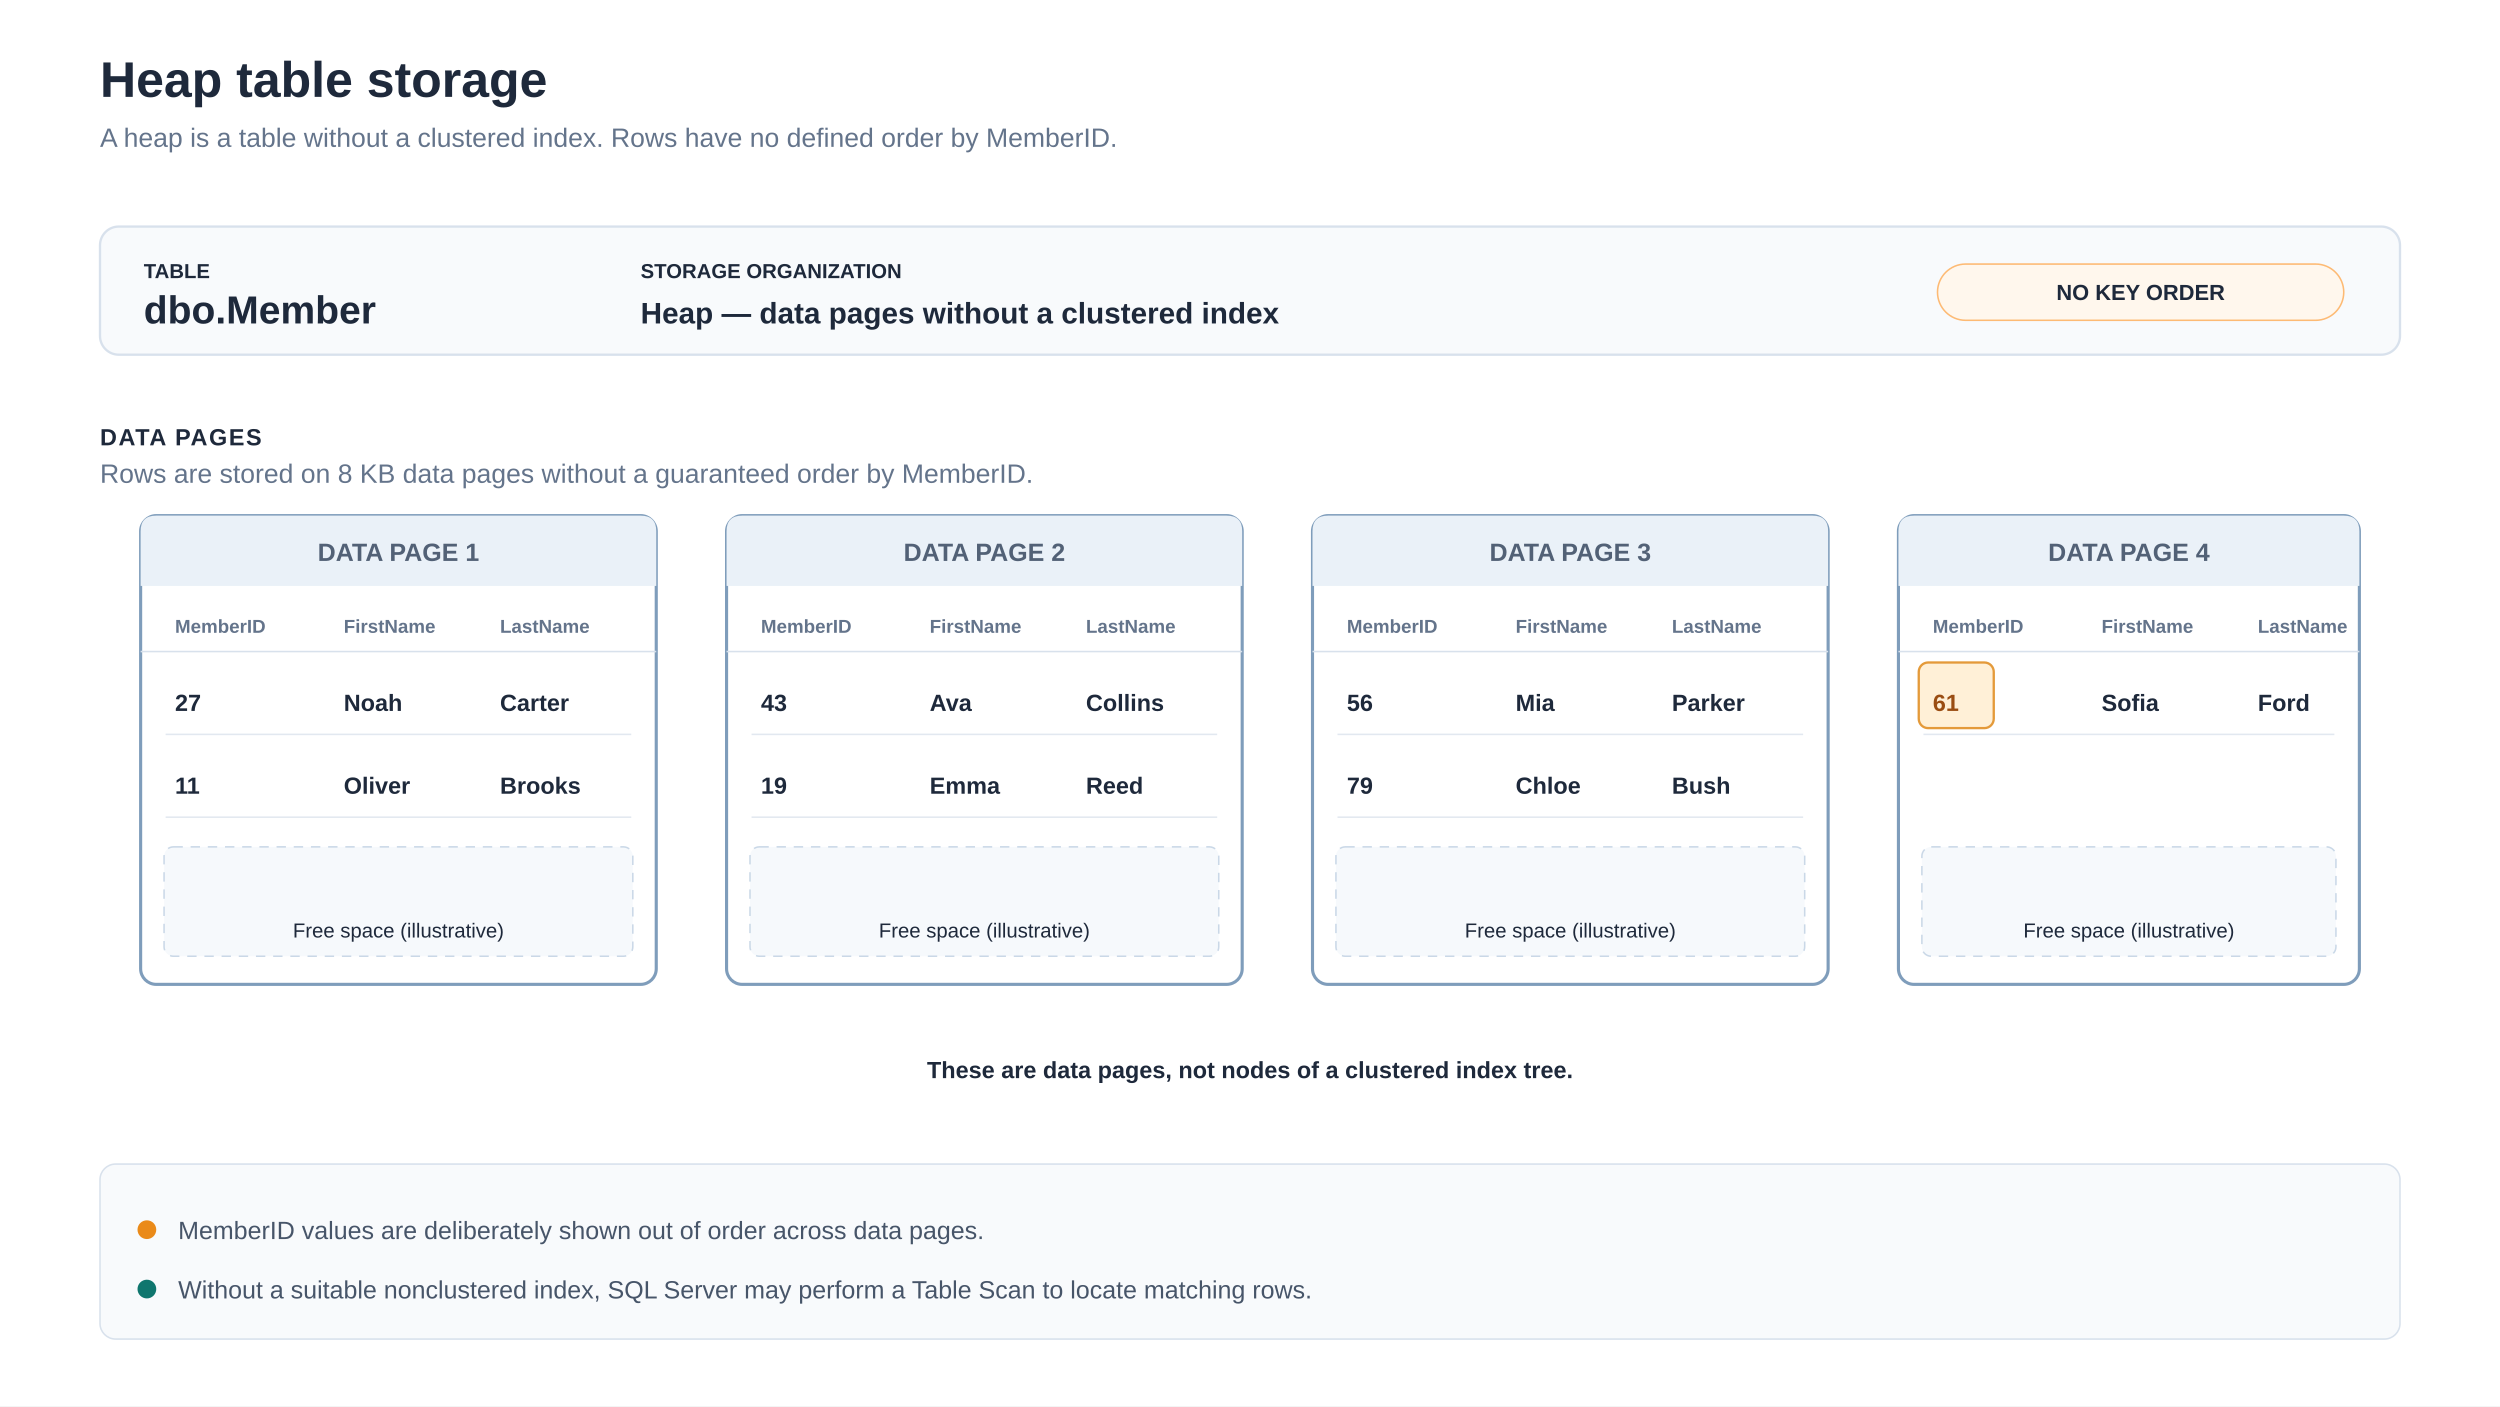
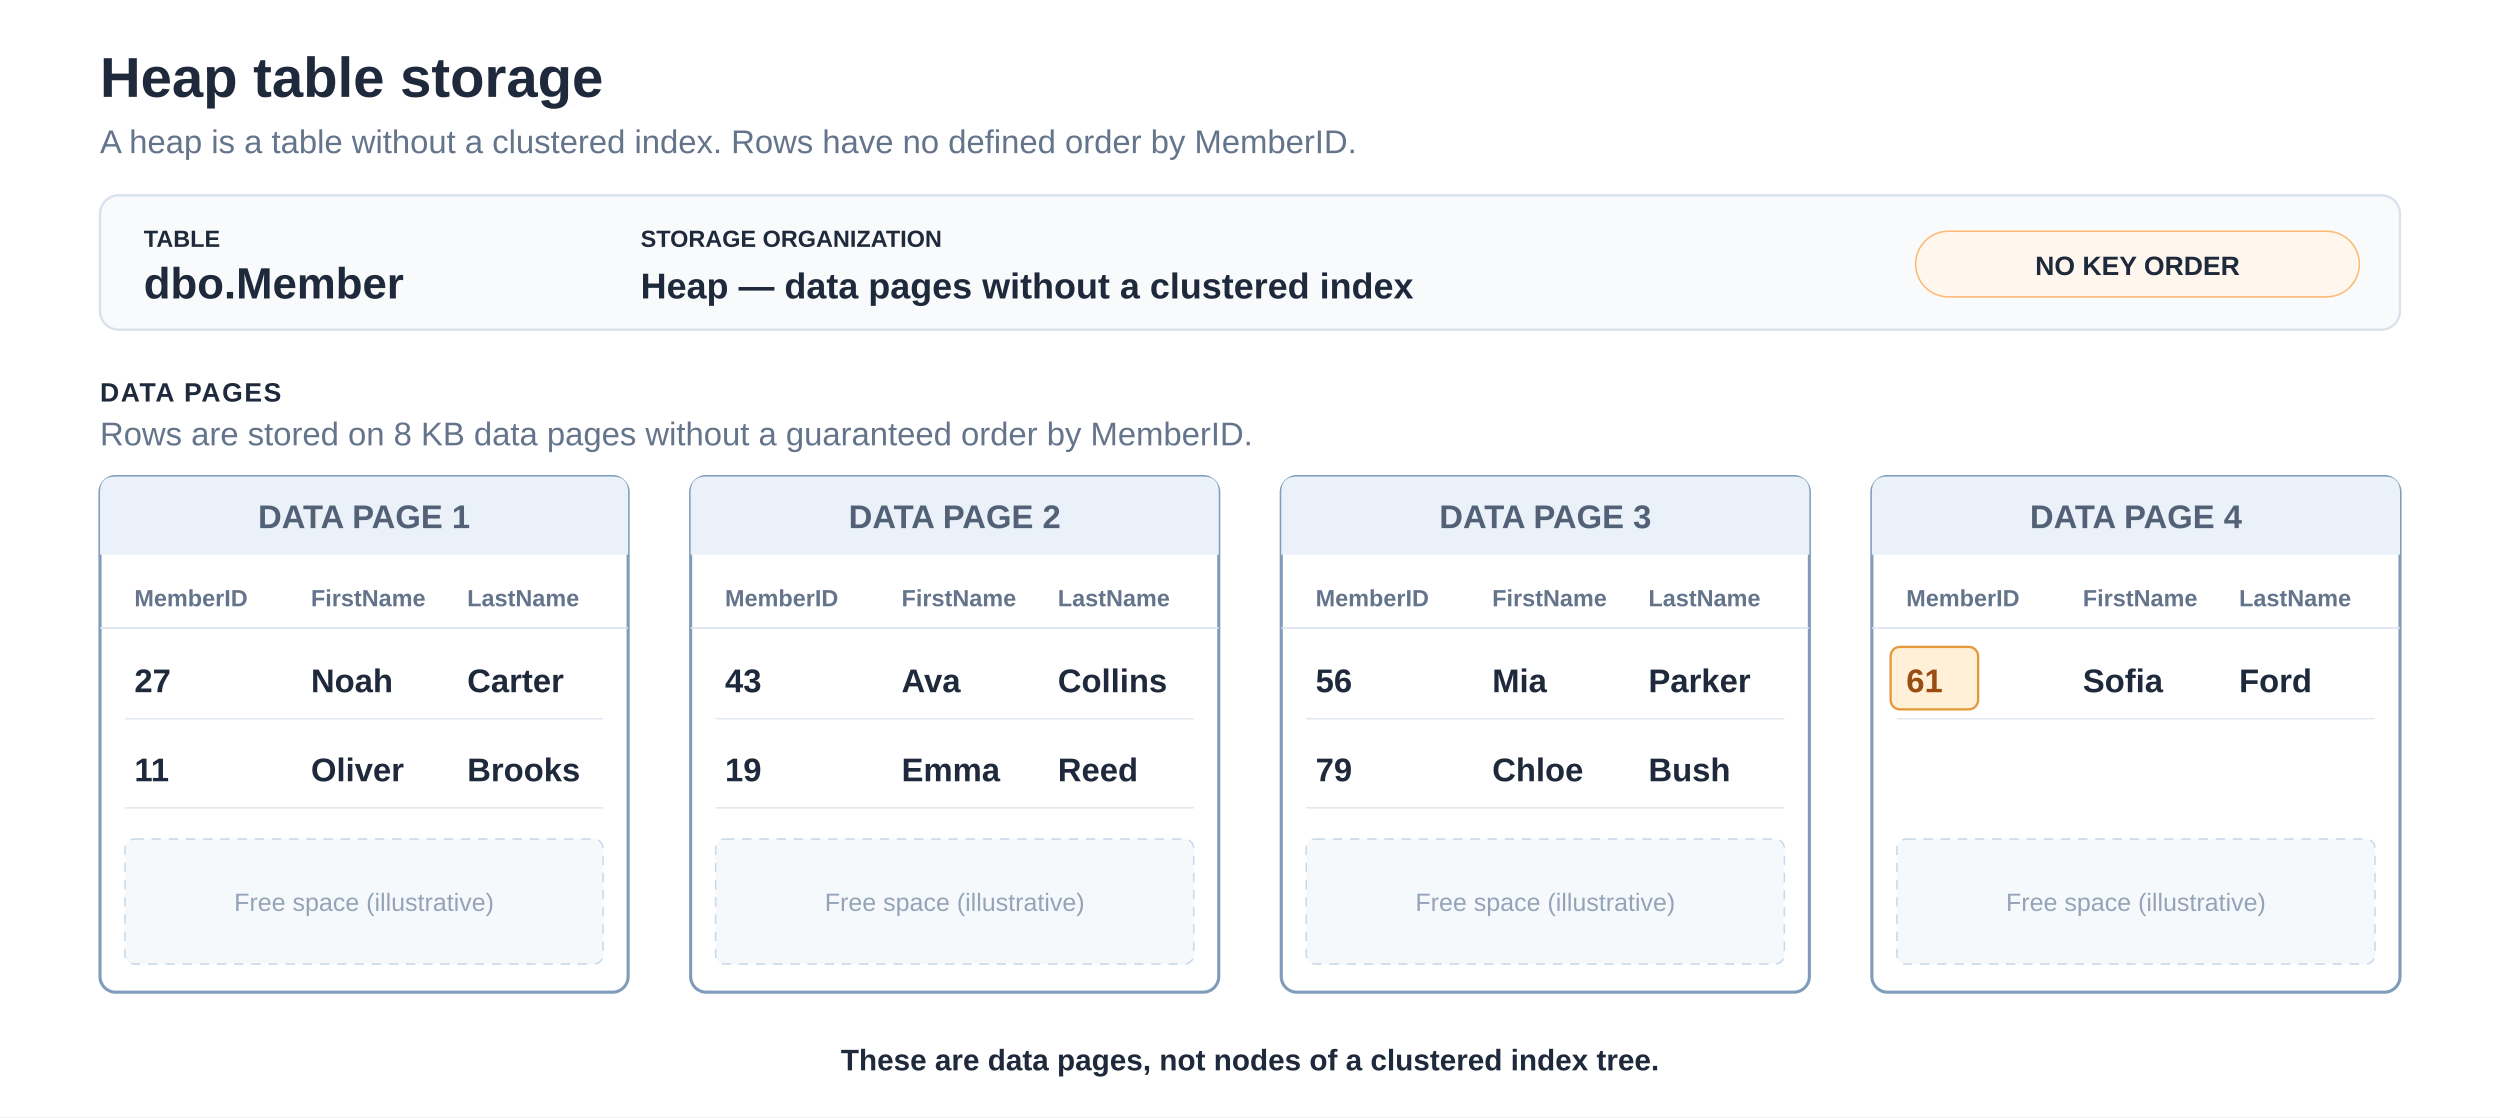
- <svg xmlns="http://www.w3.org/2000/svg" width="1600" height="900" viewBox="0 0 1600 900">
+ <svg xmlns="http://www.w3.org/2000/svg" width="1600" height="715" viewBox="0 0 1600 715">
  <defs>
    <style>
text{font-family:Arial,Helvetica,sans-serif;fill:#1E293B}
- .title{font-size:32px;font-weight:700}.sub{font-size:17px;fill:#64748B}
- .page{font-size:16px;font-weight:700;fill:#526176}.head{font-size:12px;font-weight:700;fill:#64748B}
- .cell{font-size:15px;font-weight:600}.note{font-size:16px;fill:#475569}
+ .title{font-size:36px;font-weight:700}.sub{font-size:21px;fill:#64748B}
+ .page{font-size:21px;font-weight:700;fill:#526176}.head{font-size:15px;font-weight:700;fill:#64748B}
+ .cell{font-size:21px;font-weight:600}.free{font-size:16px;fill:#94A3B8}
</style>
  </defs>
-   <rect width="1600" height="900" fill="#fff" />
+   <rect width="1600" height="715" fill="#fff" />
  <text class="title" x="64" y="62">Heap table storage</text>
-   <text class="sub" x="64" y="94">A heap is a table without a clustered index. Rows have no defined order by MemberID.</text>
-   <rect x="64" y="145" width="1472" height="82" rx="12" fill="#F8FAFC" stroke="#D8E1EC" stroke-width="1.5" />
-   <text x="92" y="178" font-size="13" font-weight="700" fill="#64748B">TABLE</text>
-   <text x="92" y="207" font-size="25" font-weight="700">dbo.Member</text>
-   <text x="410" y="178" font-size="13" font-weight="700" fill="#64748B">STORAGE ORGANIZATION</text>
-   <text x="410" y="207" font-size="19" font-weight="600">Heap — data pages without a clustered index</text>
-   <rect x="1240" y="169" width="260" height="36" rx="18" fill="#FFF7ED" stroke="#FDBA74" />
-   <text x="1370" y="192" text-anchor="middle" font-size="14" font-weight="700" fill="#C2410C">NO KEY ORDER</text>
-   <text x="64" y="285" font-size="15" font-weight="700" letter-spacing="1" fill="#526176">DATA PAGES</text>
-   <text class="sub" x="64" y="309">Rows are stored on 8 KB data pages without a guaranteed order by MemberID.</text>
-   <rect x="90" y="330" width="330" height="300" rx="10" fill="#fff" stroke="#7F9DBB" stroke-width="2" />
-   <path d="M100 330 H410 Q420 330 420 340 V375 H90 V340 Q90 330 100 330Z" fill="#EAF1F8" />
-   <text class="page" x="255.0" y="359" text-anchor="middle">DATA PAGE 1</text>
-   <text class="head" x="112" y="405">MemberID</text>
-   <text class="head" x="220" y="405">FirstName</text>
-   <text class="head" x="320" y="405">LastName</text>
-   <line x1="90" y1="417" x2="420" y2="417" stroke="#D8E1EC" />
-   <text class="cell" x="112" y="455">27</text>
-   <text class="cell" x="220" y="455">Noah</text>
-   <text class="cell" x="320" y="455">Carter</text>
-   <line x1="106" y1="470" x2="404" y2="470" stroke="#E2E8F0" />
-   <text class="cell" x="112" y="508">11</text>
-   <text class="cell" x="220" y="508">Oliver</text>
-   <text class="cell" x="320" y="508">Brooks</text>
-   <line x1="106" y1="523" x2="404" y2="523" stroke="#E2E8F0" />
-   <rect x="105" y="542" width="300" height="70" rx="6" fill="#F6F9FC" stroke="#CAD8E7" stroke-dasharray="6 5" />
-   <text x="255.0" y="600" text-anchor="middle" font-size="13" fill="#94A3B8">Free space (illustrative)</text>
-   <rect x="465" y="330" width="330" height="300" rx="10" fill="#fff" stroke="#7F9DBB" stroke-width="2" />
-   <path d="M475 330 H785 Q795 330 795 340 V375 H465 V340 Q465 330 475 330Z" fill="#EAF1F8" />
-   <text class="page" x="630.0" y="359" text-anchor="middle">DATA PAGE 2</text>
-   <text class="head" x="487" y="405">MemberID</text>
-   <text class="head" x="595" y="405">FirstName</text>
-   <text class="head" x="695" y="405">LastName</text>
-   <line x1="465" y1="417" x2="795" y2="417" stroke="#D8E1EC" />
-   <text class="cell" x="487" y="455">43</text>
-   <text class="cell" x="595" y="455">Ava</text>
-   <text class="cell" x="695" y="455">Collins</text>
-   <line x1="481" y1="470" x2="779" y2="470" stroke="#E2E8F0" />
-   <text class="cell" x="487" y="508">19</text>
-   <text class="cell" x="595" y="508">Emma</text>
-   <text class="cell" x="695" y="508">Reed</text>
-   <line x1="481" y1="523" x2="779" y2="523" stroke="#E2E8F0" />
-   <rect x="480" y="542" width="300" height="70" rx="6" fill="#F6F9FC" stroke="#CAD8E7" stroke-dasharray="6 5" />
-   <text x="630.0" y="600" text-anchor="middle" font-size="13" fill="#94A3B8">Free space (illustrative)</text>
-   <rect x="840" y="330" width="330" height="300" rx="10" fill="#fff" stroke="#7F9DBB" stroke-width="2" />
-   <path d="M850 330 H1160 Q1170 330 1170 340 V375 H840 V340 Q840 330 850 330Z" fill="#EAF1F8" />
-   <text class="page" x="1005.0" y="359" text-anchor="middle">DATA PAGE 3</text>
-   <text class="head" x="862" y="405">MemberID</text>
-   <text class="head" x="970" y="405">FirstName</text>
-   <text class="head" x="1070" y="405">LastName</text>
-   <line x1="840" y1="417" x2="1170" y2="417" stroke="#D8E1EC" />
-   <text class="cell" x="862" y="455">56</text>
-   <text class="cell" x="970" y="455">Mia</text>
-   <text class="cell" x="1070" y="455">Parker</text>
-   <line x1="856" y1="470" x2="1154" y2="470" stroke="#E2E8F0" />
-   <text class="cell" x="862" y="508">79</text>
-   <text class="cell" x="970" y="508">Chloe</text>
-   <text class="cell" x="1070" y="508">Bush</text>
-   <line x1="856" y1="523" x2="1154" y2="523" stroke="#E2E8F0" />
-   <rect x="855" y="542" width="300" height="70" rx="6" fill="#F6F9FC" stroke="#CAD8E7" stroke-dasharray="6 5" />
-   <text x="1005.0" y="600" text-anchor="middle" font-size="13" fill="#94A3B8">Free space (illustrative)</text>
-   <rect x="1215" y="330" width="295" height="300" rx="10" fill="#fff" stroke="#7F9DBB" stroke-width="2" />
-   <path d="M1225 330 H1500 Q1510 330 1510 340 V375 H1215 V340 Q1215 330 1225 330Z" fill="#EAF1F8" />
-   <text class="page" x="1362.5" y="359" text-anchor="middle">DATA PAGE 4</text>
-   <text class="head" x="1237" y="405">MemberID</text>
-   <text class="head" x="1345" y="405">FirstName</text>
-   <text class="head" x="1445" y="405">LastName</text>
-   <line x1="1215" y1="417" x2="1510" y2="417" stroke="#D8E1EC" />
-   <rect x="1228" y="424" width="48" height="42" rx="6" fill="#FFF0D7" stroke="#E49A3A" stroke-width="1.5" />
-   <text class="cell" x="1237" y="455" style="fill:#9A4D12">61</text>
-   <text class="cell" x="1345" y="455">Sofia</text>
-   <text class="cell" x="1445" y="455">Ford</text>
-   <line x1="1231" y1="470" x2="1494" y2="470" stroke="#E2E8F0" />
-   <rect x="1230" y="542" width="265" height="70" rx="6" fill="#F6F9FC" stroke="#CAD8E7" stroke-dasharray="6 5" />
-   <text x="1362.5" y="600" text-anchor="middle" font-size="13" fill="#94A3B8">Free space (illustrative)</text>
-   <text x="800" y="690" text-anchor="middle" font-size="15" font-weight="600" fill="#64748B">These are data pages, not nodes of a clustered index tree.</text>
-   <rect x="64" y="745" width="1472" height="112" rx="10" fill="#F8FAFC" stroke="#D8E1EC" />
-   <circle cx="94" cy="787" r="6" fill="#EA8A19" />
-   <text class="note" x="114" y="793">MemberID values are deliberately shown out of order across data pages.</text>
-   <circle cx="94" cy="825" r="6" fill="#0F766E" />
-   <text class="note" x="114" y="831">Without a suitable nonclustered index, SQL Server may perform a Table Scan to locate matching rows.</text>
+   <text class="sub" x="64" y="98">A heap is a table without a clustered index. Rows have no defined order by MemberID.</text>
+   <rect x="64" y="125" width="1472" height="86" rx="12" fill="#F8FAFC" stroke="#D8E1EC" stroke-width="1.5" />
+   <text x="92" y="158" font-size="15" font-weight="700" fill="#64748B">TABLE</text>
+   <text x="92" y="191" font-size="28" font-weight="700">dbo.Member</text>
+   <text x="410" y="158" font-size="15" font-weight="700" fill="#64748B">STORAGE ORGANIZATION</text>
+   <text x="410" y="191" font-size="23" font-weight="600">Heap — data pages without a clustered index</text>
+   <rect x="1226" y="148" width="284" height="42" rx="21" fill="#FFF7ED" stroke="#FDBA74" />
+   <text x="1368" y="176" text-anchor="middle" font-size="17" font-weight="700" fill="#C2410C">NO KEY ORDER</text>
+   <text x="64" y="257" font-size="17" font-weight="700" letter-spacing="1" fill="#526176">DATA PAGES</text>
+   <text class="sub" x="64" y="285">Rows are stored on 8 KB data pages without a guaranteed order by MemberID.</text>
+   <rect x="64" y="305" width="338" height="330" rx="10" fill="#fff" stroke="#7F9DBB" stroke-width="2" />
+   <path d="M74 305 H392 Q402 305 402 315 V355 H64 V315 Q64 305 74 305Z" fill="#EAF1F8" />
+   <text class="page" x="233.0" y="338" text-anchor="middle">DATA PAGE 1</text>
+   <text class="head" x="86" y="388">MemberID</text>
+   <text class="head" x="199" y="388">FirstName</text>
+   <text class="head" x="299" y="388">LastName</text>
+   <line x1="64" y1="402" x2="402" y2="402" stroke="#D8E1EC" />
+   <text class="cell" x="86" y="443">27</text>
+   <text class="cell" x="199" y="443">Noah</text>
+   <text class="cell" x="299" y="443">Carter</text>
+   <line x1="80" y1="460" x2="386" y2="460" stroke="#E2E8F0" />
+   <text class="cell" x="86" y="500">11</text>
+   <text class="cell" x="199" y="500">Oliver</text>
+   <text class="cell" x="299" y="500">Brooks</text>
+   <line x1="80" y1="517" x2="386" y2="517" stroke="#E2E8F0" />
+   <rect x="80" y="537" width="306" height="80" rx="6" fill="#F6F9FC" stroke="#CAD8E7" stroke-dasharray="6 5" />
+   <text class="free" x="233.0" y="583" text-anchor="middle">Free space (illustrative)</text>
+   <rect x="442" y="305" width="338" height="330" rx="10" fill="#fff" stroke="#7F9DBB" stroke-width="2" />
+   <path d="M452 305 H770 Q780 305 780 315 V355 H442 V315 Q442 305 452 305Z" fill="#EAF1F8" />
+   <text class="page" x="611.0" y="338" text-anchor="middle">DATA PAGE 2</text>
+   <text class="head" x="464" y="388">MemberID</text>
+   <text class="head" x="577" y="388">FirstName</text>
+   <text class="head" x="677" y="388">LastName</text>
+   <line x1="442" y1="402" x2="780" y2="402" stroke="#D8E1EC" />
+   <text class="cell" x="464" y="443">43</text>
+   <text class="cell" x="577" y="443">Ava</text>
+   <text class="cell" x="677" y="443">Collins</text>
+   <line x1="458" y1="460" x2="764" y2="460" stroke="#E2E8F0" />
+   <text class="cell" x="464" y="500">19</text>
+   <text class="cell" x="577" y="500">Emma</text>
+   <text class="cell" x="677" y="500">Reed</text>
+   <line x1="458" y1="517" x2="764" y2="517" stroke="#E2E8F0" />
+   <rect x="458" y="537" width="306" height="80" rx="6" fill="#F6F9FC" stroke="#CAD8E7" stroke-dasharray="6 5" />
+   <text class="free" x="611.0" y="583" text-anchor="middle">Free space (illustrative)</text>
+   <rect x="820" y="305" width="338" height="330" rx="10" fill="#fff" stroke="#7F9DBB" stroke-width="2" />
+   <path d="M830 305 H1148 Q1158 305 1158 315 V355 H820 V315 Q820 305 830 305Z" fill="#EAF1F8" />
+   <text class="page" x="989.0" y="338" text-anchor="middle">DATA PAGE 3</text>
+   <text class="head" x="842" y="388">MemberID</text>
+   <text class="head" x="955" y="388">FirstName</text>
+   <text class="head" x="1055" y="388">LastName</text>
+   <line x1="820" y1="402" x2="1158" y2="402" stroke="#D8E1EC" />
+   <text class="cell" x="842" y="443">56</text>
+   <text class="cell" x="955" y="443">Mia</text>
+   <text class="cell" x="1055" y="443">Parker</text>
+   <line x1="836" y1="460" x2="1142" y2="460" stroke="#E2E8F0" />
+   <text class="cell" x="842" y="500">79</text>
+   <text class="cell" x="955" y="500">Chloe</text>
+   <text class="cell" x="1055" y="500">Bush</text>
+   <line x1="836" y1="517" x2="1142" y2="517" stroke="#E2E8F0" />
+   <rect x="836" y="537" width="306" height="80" rx="6" fill="#F6F9FC" stroke="#CAD8E7" stroke-dasharray="6 5" />
+   <text class="free" x="989.0" y="583" text-anchor="middle">Free space (illustrative)</text>
+   <rect x="1198" y="305" width="338" height="330" rx="10" fill="#fff" stroke="#7F9DBB" stroke-width="2" />
+   <path d="M1208 305 H1526 Q1536 305 1536 315 V355 H1198 V315 Q1198 305 1208 305Z" fill="#EAF1F8" />
+   <text class="page" x="1367.0" y="338" text-anchor="middle">DATA PAGE 4</text>
+   <text class="head" x="1220" y="388">MemberID</text>
+   <text class="head" x="1333" y="388">FirstName</text>
+   <text class="head" x="1433" y="388">LastName</text>
+   <line x1="1198" y1="402" x2="1536" y2="402" stroke="#D8E1EC" />
+   <rect x="1210" y="414" width="56" height="40" rx="6" fill="#FFF0D7" stroke="#E49A3A" stroke-width="1.5" />
+   <text class="cell" x="1220" y="443" style="fill:#9A4D12">61</text>
+   <text class="cell" x="1333" y="443">Sofia</text>
+   <text class="cell" x="1433" y="443">Ford</text>
+   <line x1="1214" y1="460" x2="1520" y2="460" stroke="#E2E8F0" />
+   <rect x="1214" y="537" width="306" height="80" rx="6" fill="#F6F9FC" stroke="#CAD8E7" stroke-dasharray="6 5" />
+   <text class="free" x="1367.0" y="583" text-anchor="middle">Free space (illustrative)</text>
+   <text x="800" y="685" text-anchor="middle" font-size="19" font-weight="600" fill="#64748B">These are data pages, not nodes of a clustered index tree.</text>
</svg>
